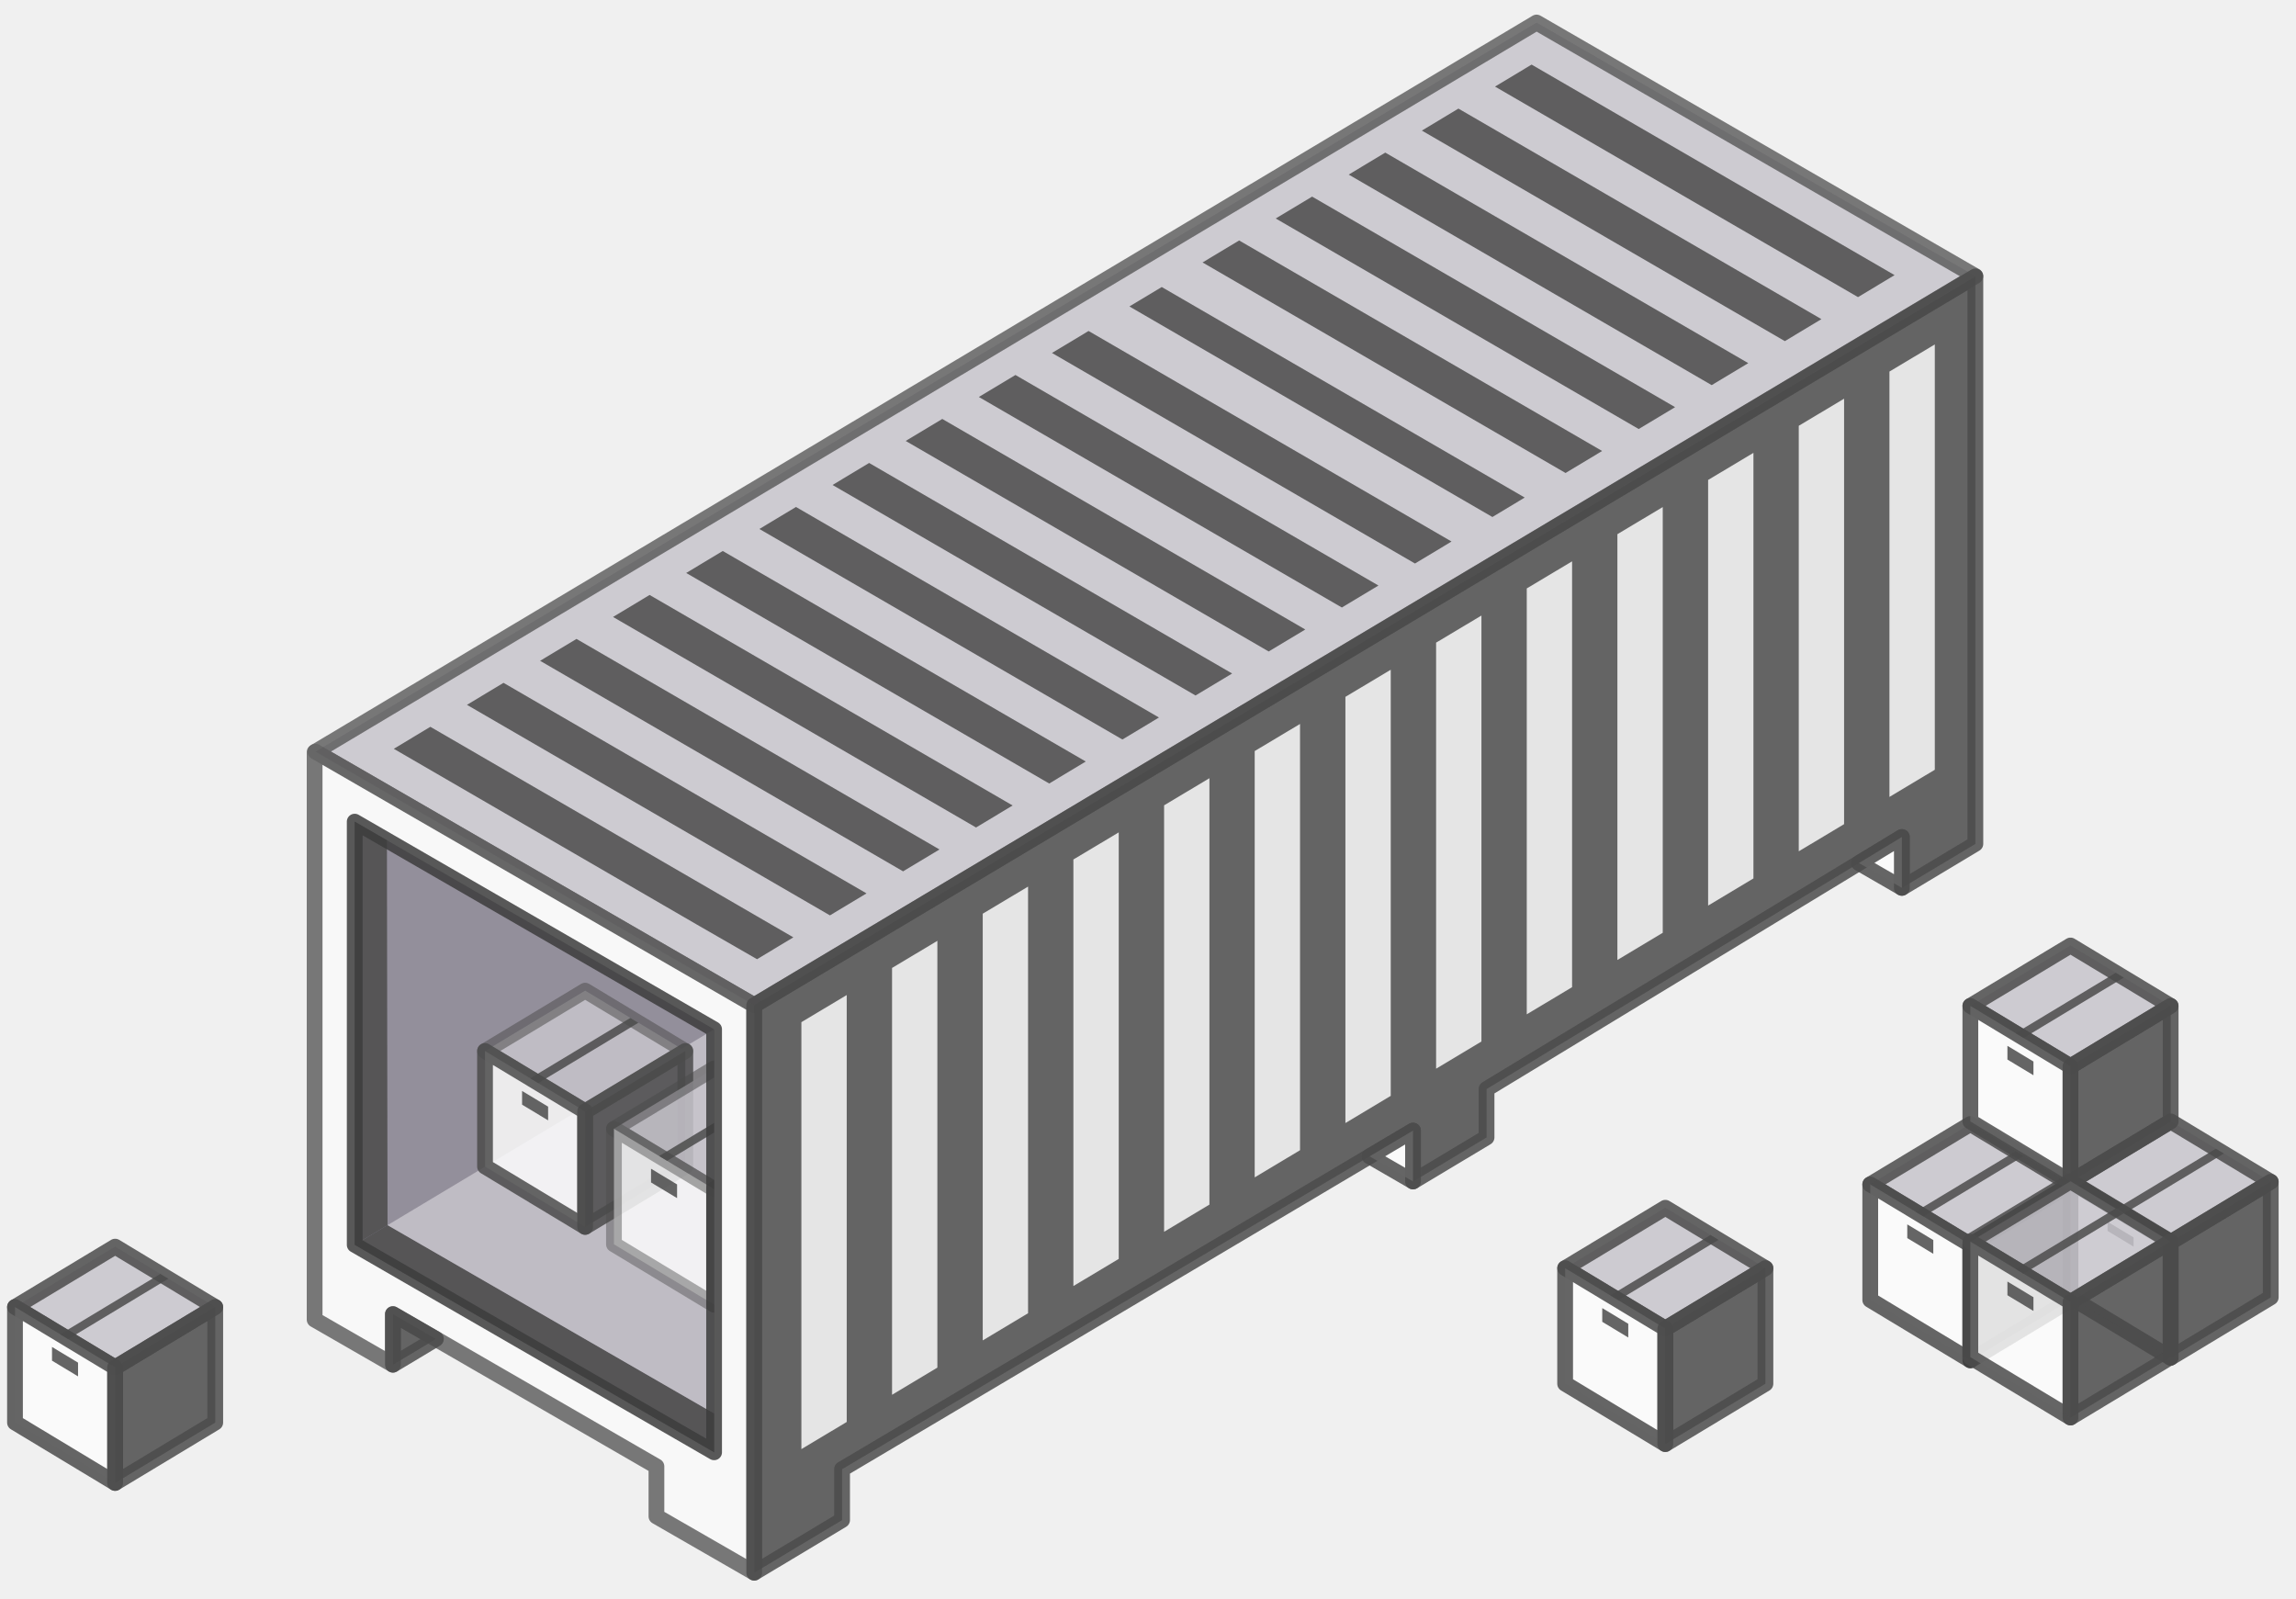
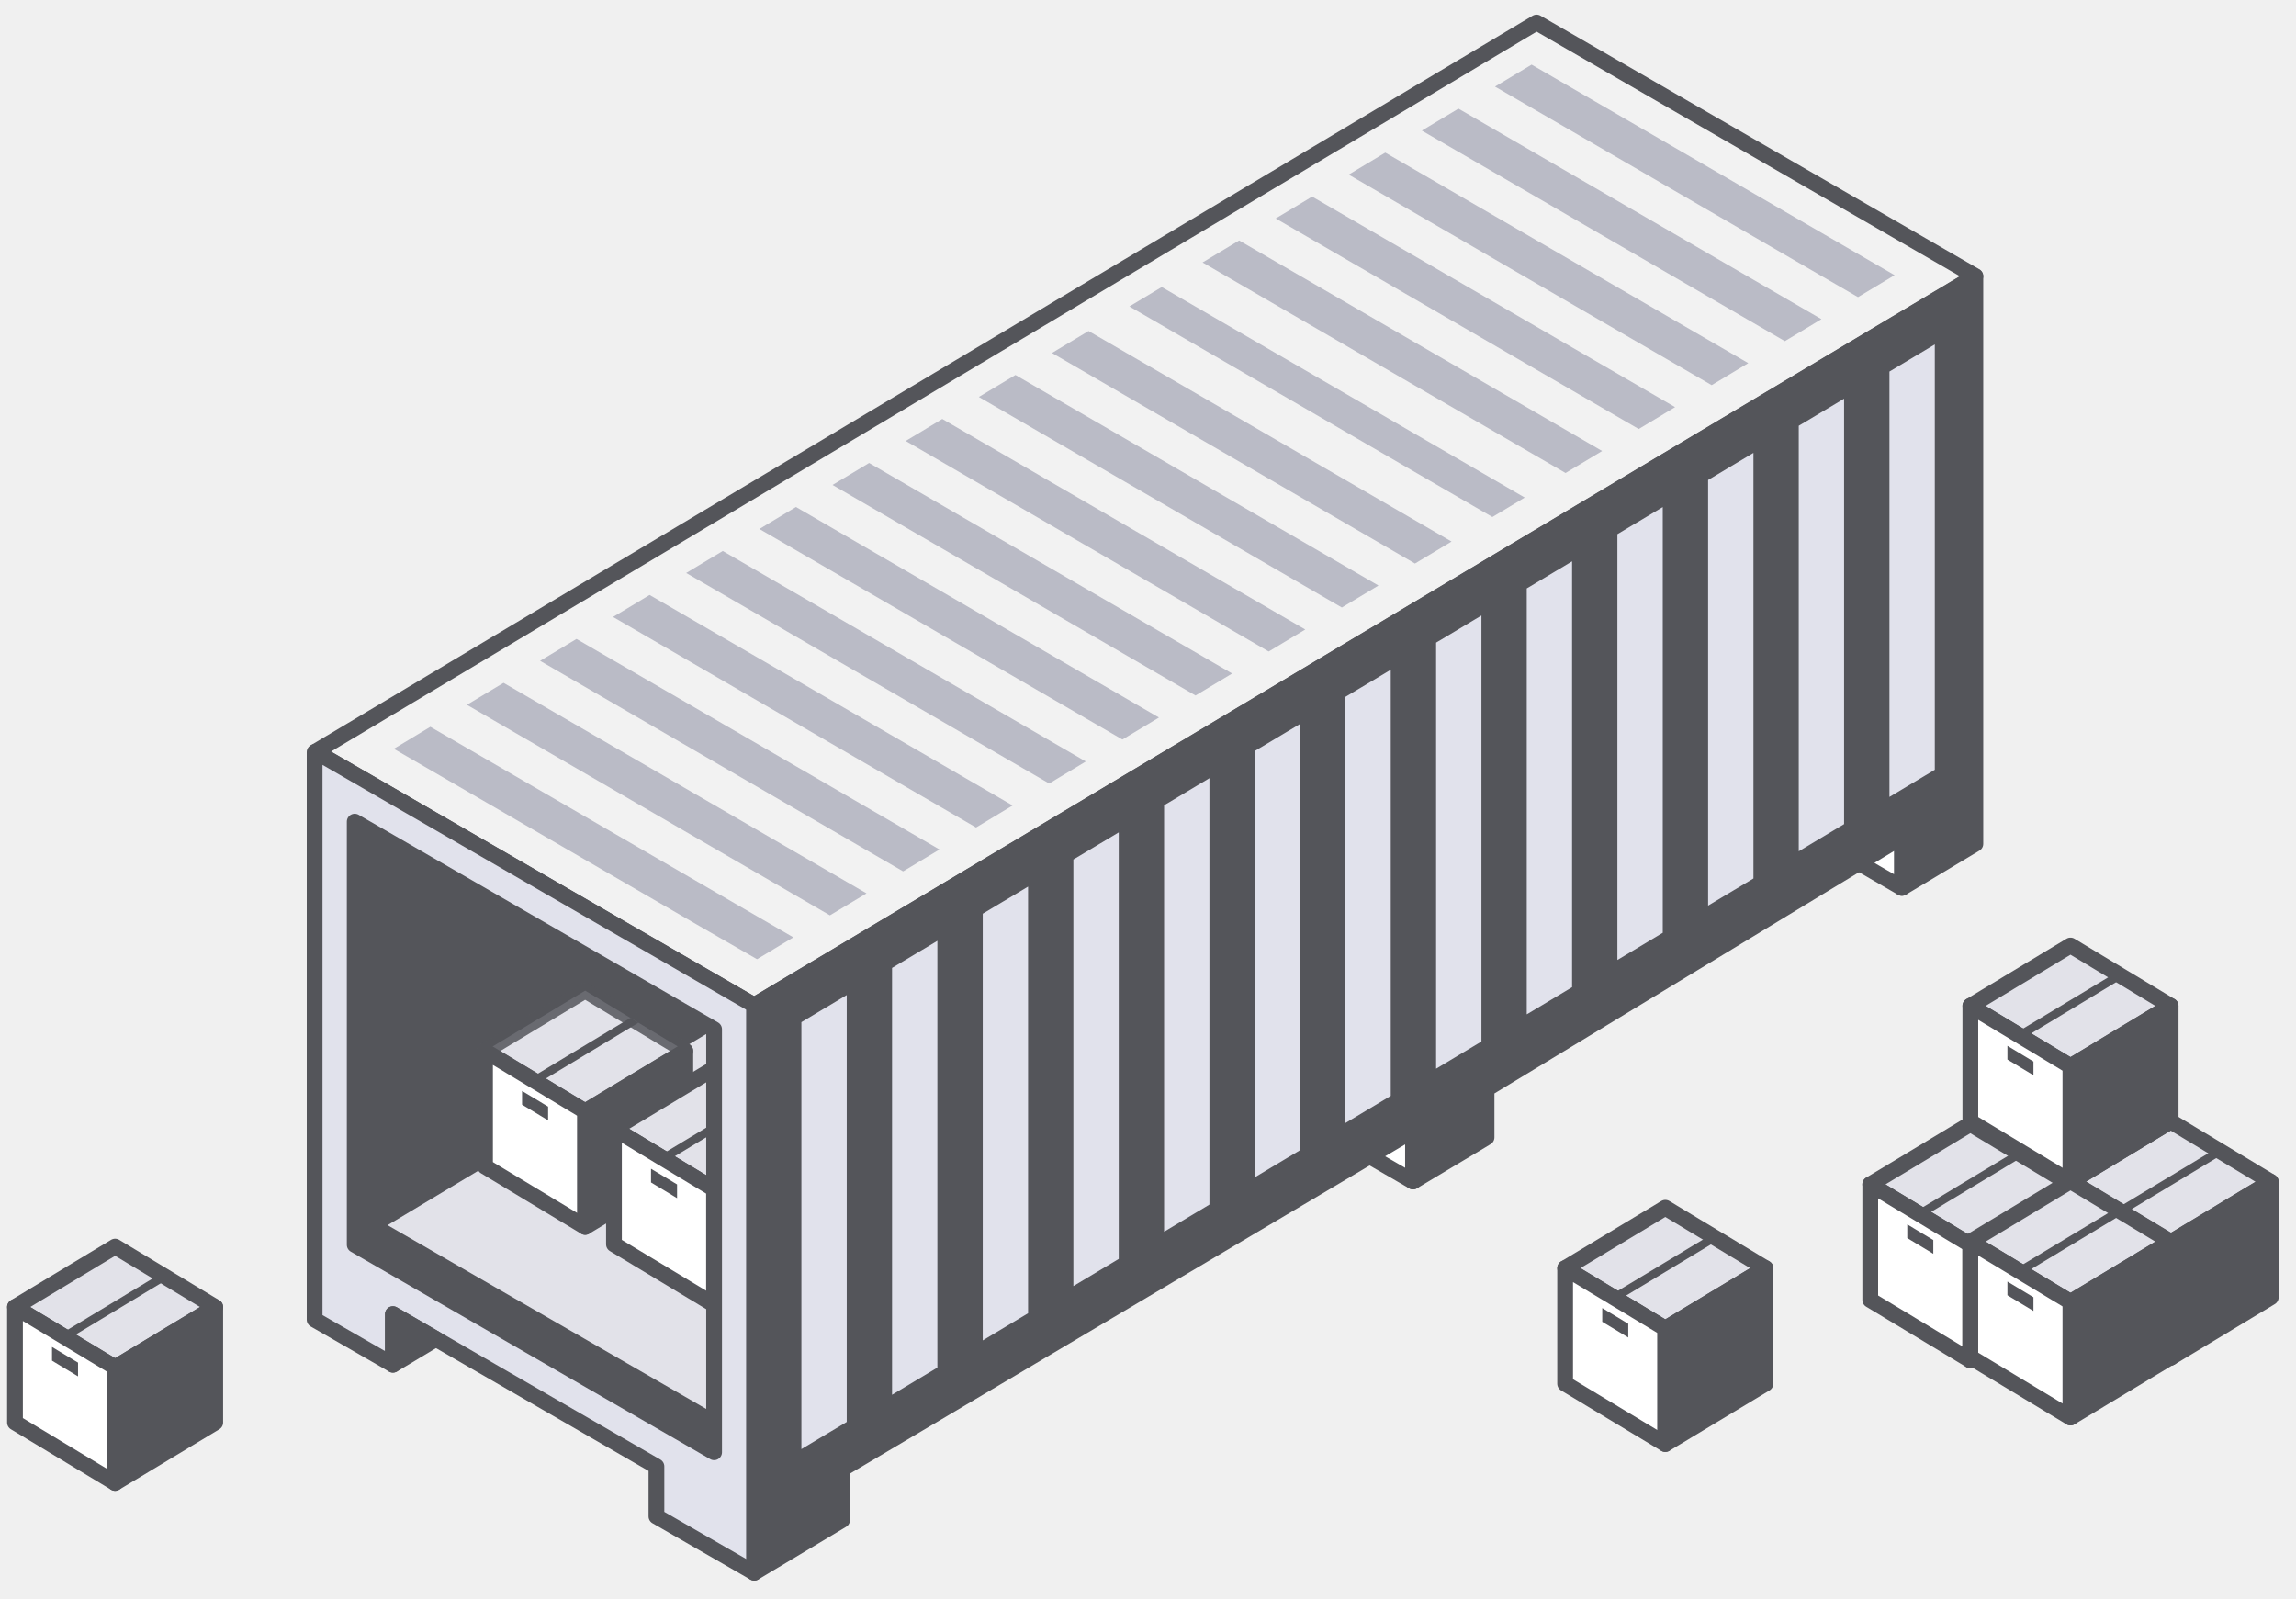
<svg xmlns="http://www.w3.org/2000/svg" width="102" height="71" viewBox="0 0 102 71" fill="none">
-   <g id="img/container/40" opacity="0.75">
-     <path id="Fill-1" opacity="0.85" fill-rule="evenodd" clip-rule="evenodd" d="M14.012 33.392L33.506 44.656L87.756 12.264L68.262 1L14.012 33.392Z" fill="#BAB6BF" />
-     <g id="Group-6" opacity="0.85">
-       <path id="Stroke-2" opacity="0.85" fill-rule="evenodd" clip-rule="evenodd" d="M68.262 1L14.012 33.392L33.506 44.656L87.756 12.264L68.262 1Z" stroke="#141414" stroke-width="0.7" stroke-linecap="round" stroke-linejoin="round" />
-       <path id="Stroke-4" opacity="0.85" fill-rule="evenodd" clip-rule="evenodd" d="M14.012 33.391L13.977 33.412V56.36V56.367V58.622L17.455 60.624V58.377L29.162 65.141V67.363L33.506 69.864V67.602V44.655L14.012 33.391Z" fill="white" stroke="#141414" stroke-width="0.7" stroke-linecap="round" stroke-linejoin="round" />
+   <g id="img/container/40">
+     <path id="Fill-1" fill-rule="evenodd" clip-rule="evenodd" d="M14.012 33.392L33.506 44.656L87.756 12.264L68.262 1L14.012 33.392Z" fill="#E2E2E9" />
+     <g id="Group-6">
+       <path id="Stroke-2" fill-rule="evenodd" clip-rule="evenodd" d="M68.262 1L14.012 33.392L33.506 44.656L87.756 12.264L68.262 1Z" fill="#F2F2F2" stroke="#54555A" stroke-width="0.7" stroke-linecap="round" stroke-linejoin="round" />
+       <path id="Stroke-4" fill-rule="evenodd" clip-rule="evenodd" d="M14.012 33.392L13.977 33.413V56.361V56.368V58.623L17.455 60.625V58.377L29.162 65.142V67.364L33.506 69.865V67.603V44.656L14.012 33.392Z" fill="#E1E2EC" stroke="#54555A" stroke-width="0.7" stroke-linecap="round" stroke-linejoin="round" />
    </g>
-     <path id="Fill-7" opacity="0.85" fill-rule="evenodd" clip-rule="evenodd" d="M33.506 44.657V69.867L37.41 67.527V65.265L62.774 50.225V52.487L66.04 50.53V48.379L84.49 37.184V39.446L87.756 37.488V12.279L33.506 44.657Z" fill="#141414" />
-     <path id="Stroke-8" opacity="0.85" fill-rule="evenodd" clip-rule="evenodd" d="M33.506 44.656V69.865L37.41 67.525V65.263L62.774 50.223V52.486L66.04 50.528V48.377L84.49 37.182V39.444L87.756 37.486V12.277L33.506 44.656Z" stroke="#141414" stroke-width="0.7" stroke-linecap="round" stroke-linejoin="round" />
-     <path id="Fill-10" opacity="0.85" fill-rule="evenodd" clip-rule="evenodd" d="M17.456 60.627L19.367 59.481L17.455 58.377L17.456 60.627Z" fill="#141414" />
-     <path id="Stroke-11" opacity="0.85" fill-rule="evenodd" clip-rule="evenodd" d="M17.456 60.627L19.367 59.481L17.455 58.377L17.456 60.627Z" stroke="#141414" stroke-width="0.7" stroke-linecap="round" stroke-linejoin="round" />
-     <path id="Fill-12" opacity="0.85" fill-rule="evenodd" clip-rule="evenodd" d="M84.491 39.441L82.584 38.34L84.491 37.182V39.441Z" fill="white" />
-     <path id="Stroke-13" opacity="0.85" fill-rule="evenodd" clip-rule="evenodd" d="M84.491 39.441L82.584 38.34L84.491 37.182V39.441Z" stroke="#141414" stroke-width="0.7" stroke-linecap="round" stroke-linejoin="round" />
-     <path id="Fill-14" opacity="0.85" fill-rule="evenodd" clip-rule="evenodd" d="M62.773 52.484L60.844 51.369L62.773 50.225V52.484Z" fill="white" />
-     <path id="Stroke-15" opacity="0.85" fill-rule="evenodd" clip-rule="evenodd" d="M62.773 52.484L60.844 51.369L62.773 50.225V52.484Z" stroke="#141414" stroke-width="0.7" stroke-linecap="round" stroke-linejoin="round" />
-     <path id="Fill-16" opacity="0.85" fill-rule="evenodd" clip-rule="evenodd" d="M15.758 55.294V55.3L31.724 64.516V45.725L15.758 36.5V55.294Z" fill="#5D5668" />
-     <path id="Fill-17" opacity="0.85" fill-rule="evenodd" clip-rule="evenodd" d="M15.76 55.298L17.218 54.424L31.725 62.789V64.514L15.76 55.298Z" fill="#141414" />
-     <path id="Fill-18" opacity="0.85" fill-rule="evenodd" clip-rule="evenodd" d="M17.216 54.426L17.189 37.327L15.758 36.5V55.3L17.216 54.426Z" fill="#141414" />
-     <path id="Fill-19" opacity="0.85" fill-rule="evenodd" clip-rule="evenodd" d="M17.217 54.425L31.724 45.725V62.791L17.217 54.425Z" fill="#BAB6BF" />
-     <path id="Fill-20" opacity="0.85" fill-rule="evenodd" clip-rule="evenodd" d="M78.43 56.335L73.982 53.652L69.533 56.335L73.982 59.017L78.43 56.335Z" fill="#BAB6BF" />
-     <path id="Stroke-21" opacity="0.85" fill-rule="evenodd" clip-rule="evenodd" d="M78.43 56.335L73.982 53.652L69.533 56.335L73.982 59.017L78.43 56.335Z" stroke="#141414" stroke-width="0.7" stroke-linecap="round" stroke-linejoin="round" />
-     <path id="Fill-22" opacity="0.85" fill-rule="evenodd" clip-rule="evenodd" d="M69.531 56.336V61.469L73.98 64.151V59.019L69.531 56.336Z" fill="white" />
-     <path id="Stroke-23" opacity="0.85" fill-rule="evenodd" clip-rule="evenodd" d="M69.531 56.336V61.469L73.98 64.151V59.019L69.531 56.336Z" stroke="#141414" stroke-width="0.7" stroke-linecap="round" stroke-linejoin="round" />
-     <path id="Fill-24" opacity="0.85" fill-rule="evenodd" clip-rule="evenodd" d="M73.981 59.019V64.151L78.429 61.469V56.336L73.981 59.019Z" fill="#141414" />
-     <path id="Stroke-25" opacity="0.85" fill-rule="evenodd" clip-rule="evenodd" d="M73.981 59.019V64.151L78.429 61.469V56.336L73.981 59.019Z" stroke="#141414" stroke-width="0.7" stroke-linecap="round" stroke-linejoin="round" />
-     <path id="Fill-26" opacity="0.85" fill-rule="evenodd" clip-rule="evenodd" d="M72.336 58.807L71.18 58.109V58.719L72.336 59.417V58.807Z" fill="#141414" />
-     <path id="Fill-27" opacity="0.85" fill-rule="evenodd" clip-rule="evenodd" d="M71.541 57.546L75.99 54.863L76.345 55.078L71.897 57.76L71.541 57.546Z" fill="#141414" />
-     <path id="Fill-28" opacity="0.85" fill-rule="evenodd" clip-rule="evenodd" d="M91.981 52.614L87.533 49.932L83.084 52.614L87.533 55.297L91.981 52.614Z" fill="#BAB6BF" />
-     <path id="Stroke-29" opacity="0.85" fill-rule="evenodd" clip-rule="evenodd" d="M91.981 52.614L87.533 49.932L83.084 52.614L87.533 55.297L91.981 52.614Z" stroke="#141414" stroke-width="0.7" stroke-linecap="round" stroke-linejoin="round" />
-     <path id="Fill-30" opacity="0.85" fill-rule="evenodd" clip-rule="evenodd" d="M83.086 52.615V57.748L87.535 60.431V55.298L83.086 52.615Z" fill="white" />
-     <path id="Stroke-31" opacity="0.85" fill-rule="evenodd" clip-rule="evenodd" d="M83.086 52.615V57.748L87.535 60.431V55.298L83.086 52.615Z" stroke="#141414" stroke-width="0.7" stroke-linecap="round" stroke-linejoin="round" />
-     <path id="Fill-32" opacity="0.85" fill-rule="evenodd" clip-rule="evenodd" d="M87.533 55.298V60.431L91.982 57.748V52.615L87.533 55.298Z" fill="black" />
-     <path id="Stroke-33" opacity="0.85" fill-rule="evenodd" clip-rule="evenodd" d="M87.533 55.298V60.431L91.982 57.748V52.615L87.533 55.298Z" stroke="black" stroke-width="0.7" stroke-linecap="round" stroke-linejoin="round" />
-     <path id="Fill-34" opacity="0.85" fill-rule="evenodd" clip-rule="evenodd" d="M85.887 55.088L84.731 54.391V55L85.887 55.698V55.088Z" fill="#141414" />
-     <path id="Fill-35" opacity="0.85" fill-rule="evenodd" clip-rule="evenodd" d="M85.094 53.827L89.542 51.145L89.898 51.359L85.449 54.041L85.094 53.827Z" fill="#141414" />
-     <path id="Fill-36" opacity="0.85" fill-rule="evenodd" clip-rule="evenodd" d="M0.666 58.063L5.115 60.746L9.563 58.063L5.115 55.381L0.666 58.063Z" fill="#BAB6BF" />
-     <path id="Stroke-37" opacity="0.85" fill-rule="evenodd" clip-rule="evenodd" d="M9.563 58.062L5.115 55.379L0.666 58.062L5.115 60.744L9.563 58.062Z" stroke="#141414" stroke-width="0.7" stroke-linecap="round" stroke-linejoin="round" />
-     <path id="Fill-39" opacity="0.85" fill-rule="evenodd" clip-rule="evenodd" d="M0.666 63.195L5.115 65.878V60.745L0.666 58.062V63.195Z" fill="white" />
-     <path id="Stroke-40" opacity="0.85" fill-rule="evenodd" clip-rule="evenodd" d="M0.666 58.062V63.195L5.115 65.878V60.745L0.666 58.062Z" stroke="#141414" stroke-width="0.7" stroke-linecap="round" stroke-linejoin="round" />
-     <path id="Fill-42" opacity="0.85" fill-rule="evenodd" clip-rule="evenodd" d="M5.113 60.745V65.878L9.562 63.195V58.062L5.113 60.745Z" fill="#141414" />
-     <path id="Stroke-43" opacity="0.85" fill-rule="evenodd" clip-rule="evenodd" d="M5.113 60.745V65.878L9.562 63.195V58.062L5.113 60.745Z" stroke="#141414" stroke-width="0.7" stroke-linecap="round" stroke-linejoin="round" />
-     <path id="Fill-44" opacity="0.85" fill-rule="evenodd" clip-rule="evenodd" d="M3.467 60.533L2.311 59.836V60.445L3.467 61.143V60.533Z" fill="#141414" />
-     <path id="Fill-45" opacity="0.85" fill-rule="evenodd" clip-rule="evenodd" d="M2.674 59.272L7.122 56.59L7.478 56.804L3.029 59.487L2.674 59.272Z" fill="#141414" />
-     <path id="Fill-46" opacity="0.85" fill-rule="evenodd" clip-rule="evenodd" d="M100.879 52.499L96.431 49.816L91.982 52.499L96.431 55.181L100.879 52.499Z" fill="#BAB6BF" />
-     <path id="Stroke-47" opacity="0.85" fill-rule="evenodd" clip-rule="evenodd" d="M100.879 52.499L96.431 49.816L91.982 52.499L96.431 55.181L100.879 52.499Z" stroke="#141414" stroke-width="0.7" stroke-linecap="round" stroke-linejoin="round" />
-     <path id="Fill-49" opacity="0.85" fill-rule="evenodd" clip-rule="evenodd" d="M91.982 52.5V57.633L96.431 60.315V55.183L91.982 52.5Z" fill="white" />
-     <path id="Stroke-50" opacity="0.85" fill-rule="evenodd" clip-rule="evenodd" d="M91.982 52.5V57.633L96.431 60.315V55.183L91.982 52.5Z" stroke="black" stroke-width="0.7" stroke-linecap="round" stroke-linejoin="round" />
-     <path id="Fill-51" opacity="0.85" fill-rule="evenodd" clip-rule="evenodd" d="M96.43 55.183V60.315L100.878 57.633V52.5L96.43 55.183Z" fill="#141414" />
-     <path id="Stroke-52" opacity="0.85" fill-rule="evenodd" clip-rule="evenodd" d="M96.43 55.183V60.315L100.878 57.633V52.5L96.43 55.183Z" stroke="#141414" stroke-width="0.7" stroke-linecap="round" stroke-linejoin="round" />
-     <path id="Fill-54" opacity="0.85" fill-rule="evenodd" clip-rule="evenodd" d="M94.784 54.971L93.627 54.273V54.681L94.784 55.378V54.971Z" fill="black" />
-     <path id="Fill-55" opacity="0.85" fill-rule="evenodd" clip-rule="evenodd" d="M93.99 53.712L98.439 51.029L98.794 51.244L94.346 53.926L93.99 53.712Z" fill="#141414" />
-     <path id="Fill-56" opacity="0.85" fill-rule="evenodd" clip-rule="evenodd" d="M96.43 44.684L91.982 42.002L87.533 44.684L91.982 47.367L96.43 44.684Z" fill="#BAB6BF" />
-     <path id="Stroke-57" opacity="0.85" fill-rule="evenodd" clip-rule="evenodd" d="M96.43 44.684L91.982 42.002L87.533 44.684L91.982 47.367L96.43 44.684Z" stroke="#141414" stroke-width="0.7" stroke-linecap="round" stroke-linejoin="round" />
-     <path id="Fill-58" opacity="0.85" fill-rule="evenodd" clip-rule="evenodd" d="M87.533 44.685V49.818L91.982 52.501V47.368L87.533 44.685Z" fill="white" />
-     <path id="Stroke-59" opacity="0.85" fill-rule="evenodd" clip-rule="evenodd" d="M87.533 44.685V49.818L91.982 52.501V47.368L87.533 44.685Z" stroke="#141414" stroke-width="0.7" stroke-linecap="round" stroke-linejoin="round" />
-     <path id="Fill-60" opacity="0.85" fill-rule="evenodd" clip-rule="evenodd" d="M91.982 47.368V52.501L96.431 49.819V44.685L91.982 47.368Z" fill="#141414" />
-     <path id="Stroke-61" opacity="0.85" fill-rule="evenodd" clip-rule="evenodd" d="M91.982 47.368V52.501L96.431 49.819V44.685L91.982 47.368Z" stroke="#141414" stroke-width="0.7" stroke-linecap="round" stroke-linejoin="round" />
-     <path id="Fill-62" opacity="0.85" fill-rule="evenodd" clip-rule="evenodd" d="M90.336 47.156L89.18 46.459V47.069L90.336 47.766V47.156Z" fill="#141414" />
-     <path id="Fill-63" opacity="0.85" fill-rule="evenodd" clip-rule="evenodd" d="M89.543 45.895L93.992 43.213L94.347 43.427L89.899 46.11L89.543 45.895Z" fill="#141414" />
-     <path id="Fill-64" opacity="0.85" fill-rule="evenodd" clip-rule="evenodd" d="M96.43 55.157L91.982 52.475L87.533 55.157L91.982 57.84L96.43 55.157Z" fill="#BAB6BF" />
-     <path id="Stroke-65" opacity="0.85" fill-rule="evenodd" clip-rule="evenodd" d="M96.43 55.157L91.982 52.475L87.533 55.157L91.982 57.84L96.43 55.157Z" stroke="#141414" stroke-width="0.7" stroke-linecap="round" stroke-linejoin="round" />
-     <path id="Fill-66" opacity="0.85" fill-rule="evenodd" clip-rule="evenodd" d="M87.533 55.156V60.289L91.982 62.971V57.839L87.533 55.156Z" fill="white" />
-     <path id="Stroke-67" opacity="0.85" fill-rule="evenodd" clip-rule="evenodd" d="M87.533 55.156V60.289L91.982 62.971V57.839L87.533 55.156Z" stroke="#141414" stroke-width="0.7" stroke-linecap="round" stroke-linejoin="round" />
-     <path id="Fill-68" opacity="0.85" fill-rule="evenodd" clip-rule="evenodd" d="M91.982 57.839V62.971L96.431 60.289V55.156L91.982 57.839Z" fill="#141414" />
-     <path id="Stroke-69" opacity="0.85" fill-rule="evenodd" clip-rule="evenodd" d="M91.982 57.839V62.971L96.431 60.289V55.156L91.982 57.839Z" stroke="#141414" stroke-width="0.7" stroke-linecap="round" stroke-linejoin="round" />
-     <path id="Fill-70" opacity="0.85" fill-rule="evenodd" clip-rule="evenodd" d="M90.336 57.627L89.18 56.93V57.539L90.336 58.237V57.627Z" fill="#141414" />
-     <path id="Fill-71" opacity="0.85" fill-rule="evenodd" clip-rule="evenodd" d="M89.541 56.368L93.99 53.685L94.345 53.9L89.897 56.583L89.541 56.368Z" fill="#141414" />
-     <path id="Fill-72" opacity="0.85" fill-rule="evenodd" clip-rule="evenodd" d="M21.549 46.688L25.997 49.371L30.446 46.688L25.997 44.006L21.549 46.688Z" fill="#BAB6BF" />
-     <g id="Group-75" opacity="0.85">
-       <mask id="mask0_2167_355326" style="mask-type:alpha" maskUnits="userSpaceOnUse" x="15" y="36" width="17" height="29">
-         <g id="mask-2" opacity="0.85">
-           <path id="Vector" opacity="0.85" d="M15.758 55.294V55.3L31.724 64.516V45.725L15.758 36.5V55.294Z" fill="white" />
+     <path id="Fill-7" fill-rule="evenodd" clip-rule="evenodd" d="M33.506 44.657V69.866L37.41 67.526V65.264L62.774 50.224V52.486L66.04 50.529V48.378L84.49 37.183V39.445L87.756 37.487V12.279L33.506 44.657Z" fill="#54555A" />
+     <path id="Stroke-8" fill-rule="evenodd" clip-rule="evenodd" d="M33.506 44.656V69.865L37.41 67.525V65.263L62.774 50.224V52.486L66.04 50.528V48.378L84.49 37.183V39.445L87.756 37.487V12.278L33.506 44.656Z" stroke="#54555A" stroke-width="0.7" stroke-linecap="round" stroke-linejoin="round" />
+     <path id="Fill-10" fill-rule="evenodd" clip-rule="evenodd" d="M17.456 60.628L19.367 59.482L17.455 58.378L17.456 60.628Z" fill="#54555A" />
+     <path id="Stroke-11" fill-rule="evenodd" clip-rule="evenodd" d="M17.456 60.628L19.367 59.482L17.455 58.378L17.456 60.628Z" stroke="#54555A" stroke-width="0.7" stroke-linecap="round" stroke-linejoin="round" />
+     <path id="Fill-12" fill-rule="evenodd" clip-rule="evenodd" d="M84.491 39.442L82.584 38.34L84.491 37.182V39.442Z" fill="white" />
+     <path id="Stroke-13" fill-rule="evenodd" clip-rule="evenodd" d="M84.491 39.442L82.584 38.34L84.491 37.182V39.442Z" stroke="#54555A" stroke-width="0.7" stroke-linecap="round" stroke-linejoin="round" />
+     <path id="Fill-14" fill-rule="evenodd" clip-rule="evenodd" d="M62.773 52.484L60.844 51.369L62.773 50.224V52.484Z" fill="white" />
+     <path id="Stroke-15" fill-rule="evenodd" clip-rule="evenodd" d="M62.773 52.484L60.844 51.369L62.773 50.224V52.484Z" stroke="#54555A" stroke-width="0.7" stroke-linecap="round" stroke-linejoin="round" />
+     <path id="Fill-16" fill-rule="evenodd" clip-rule="evenodd" d="M15.758 55.293V55.299L31.724 64.515V45.724L15.758 36.499V55.293Z" fill="#54555A" />
+     <path id="Fill-17" fill-rule="evenodd" clip-rule="evenodd" d="M15.76 55.298L17.218 54.425L31.725 62.79V64.515L15.76 55.298Z" fill="#54555A" />
+     <path id="Fill-18" fill-rule="evenodd" clip-rule="evenodd" d="M17.216 54.425L17.189 37.326L15.758 36.499V55.299L17.216 54.425Z" fill="#54555A" />
+     <path id="Fill-19" fill-rule="evenodd" clip-rule="evenodd" d="M17.217 54.425L31.724 45.725V62.791L17.217 54.425Z" fill="#E2E2E9" />
+     <path id="Fill-20" fill-rule="evenodd" clip-rule="evenodd" d="M78.43 56.335L73.982 53.653L69.533 56.335L73.982 59.018L78.43 56.335Z" fill="#E2E2E9" />
+     <path id="Stroke-21" fill-rule="evenodd" clip-rule="evenodd" d="M78.43 56.335L73.982 53.653L69.533 56.335L73.982 59.018L78.43 56.335Z" stroke="#54555A" stroke-width="0.7" stroke-linecap="round" stroke-linejoin="round" />
+     <path id="Fill-22" fill-rule="evenodd" clip-rule="evenodd" d="M69.531 56.335V61.468L73.98 64.15V59.017L69.531 56.335Z" fill="white" />
+     <path id="Stroke-23" fill-rule="evenodd" clip-rule="evenodd" d="M69.531 56.335V61.468L73.98 64.15V59.017L69.531 56.335Z" stroke="#54555A" stroke-width="0.7" stroke-linecap="round" stroke-linejoin="round" />
+     <path id="Fill-24" fill-rule="evenodd" clip-rule="evenodd" d="M73.981 59.017V64.15L78.429 61.468V56.335L73.981 59.017Z" fill="#54555A" />
+     <path id="Stroke-25" fill-rule="evenodd" clip-rule="evenodd" d="M73.981 59.017V64.15L78.429 61.468V56.335L73.981 59.017Z" stroke="#54555A" stroke-width="0.7" stroke-linecap="round" stroke-linejoin="round" />
+     <path id="Fill-26" fill-rule="evenodd" clip-rule="evenodd" d="M72.336 58.806L71.18 58.108V58.718L72.336 59.416V58.806Z" fill="#54555A" />
+     <path id="Fill-27" fill-rule="evenodd" clip-rule="evenodd" d="M71.541 57.545L75.99 54.863L76.345 55.077L71.897 57.76L71.541 57.545Z" fill="#54555A" />
+     <path id="Fill-28" fill-rule="evenodd" clip-rule="evenodd" d="M91.981 52.615L87.533 49.932L83.084 52.615L87.533 55.297L91.981 52.615Z" fill="#E2E2E9" />
+     <path id="Stroke-29" fill-rule="evenodd" clip-rule="evenodd" d="M91.981 52.615L87.533 49.932L83.084 52.615L87.533 55.297L91.981 52.615Z" stroke="#54555A" stroke-width="0.7" stroke-linecap="round" stroke-linejoin="round" />
+     <path id="Fill-30" fill-rule="evenodd" clip-rule="evenodd" d="M83.086 52.615V57.748L87.535 60.431V55.298L83.086 52.615Z" fill="white" />
+     <path id="Stroke-31" fill-rule="evenodd" clip-rule="evenodd" d="M83.086 52.615V57.748L87.535 60.431V55.298L83.086 52.615Z" stroke="#54555A" stroke-width="0.7" stroke-linecap="round" stroke-linejoin="round" />
+     <path id="Fill-32" fill-rule="evenodd" clip-rule="evenodd" d="M87.533 55.298V60.431L91.982 57.748V52.615L87.533 55.298Z" fill="#54555A" />
+     <path id="Stroke-33" fill-rule="evenodd" clip-rule="evenodd" d="M87.533 55.298V60.431L91.982 57.748V52.615L87.533 55.298Z" stroke="#54555A" stroke-width="0.7" stroke-linecap="round" stroke-linejoin="round" />
+     <path id="Fill-34" fill-rule="evenodd" clip-rule="evenodd" d="M85.887 55.087L84.731 54.39V54.999L85.887 55.697V55.087Z" fill="#54555A" />
+     <path id="Fill-35" fill-rule="evenodd" clip-rule="evenodd" d="M85.094 53.827L89.542 51.144L89.898 51.358L85.449 54.041L85.094 53.827Z" fill="#54555A" />
+     <path id="Fill-36" fill-rule="evenodd" clip-rule="evenodd" d="M0.666 58.062L5.115 60.745L9.563 58.062L5.115 55.38L0.666 58.062Z" fill="#E2E2E9" />
+     <path id="Stroke-37" fill-rule="evenodd" clip-rule="evenodd" d="M9.563 58.061L5.115 55.378L0.666 58.061L5.115 60.744L9.563 58.061Z" stroke="#54555A" stroke-width="0.7" stroke-linecap="round" stroke-linejoin="round" />
+     <path id="Fill-39" fill-rule="evenodd" clip-rule="evenodd" d="M0.666 63.194L5.115 65.877V60.744L0.666 58.062V63.194Z" fill="white" />
+     <path id="Stroke-40" fill-rule="evenodd" clip-rule="evenodd" d="M0.666 58.062V63.194L5.115 65.877V60.744L0.666 58.062Z" stroke="#54555A" stroke-width="0.7" stroke-linecap="round" stroke-linejoin="round" />
+     <path id="Fill-42" fill-rule="evenodd" clip-rule="evenodd" d="M5.113 60.744V65.877L9.562 63.194V58.062L5.113 60.744Z" fill="#54555A" />
+     <path id="Stroke-43" fill-rule="evenodd" clip-rule="evenodd" d="M5.113 60.744V65.877L9.562 63.194V58.062L5.113 60.744Z" stroke="#54555A" stroke-width="0.7" stroke-linecap="round" stroke-linejoin="round" />
+     <path id="Fill-44" fill-rule="evenodd" clip-rule="evenodd" d="M3.467 60.533L2.311 59.836V60.445L3.467 61.143V60.533Z" fill="#54555A" />
+     <path id="Fill-45" fill-rule="evenodd" clip-rule="evenodd" d="M2.674 59.273L7.122 56.59L7.478 56.805L3.029 59.487L2.674 59.273Z" fill="#54555A" />
+     <path id="Fill-46" fill-rule="evenodd" clip-rule="evenodd" d="M100.879 52.498L96.431 49.816L91.982 52.498L96.431 55.181L100.879 52.498Z" fill="#E2E2E9" />
+     <path id="Stroke-47" fill-rule="evenodd" clip-rule="evenodd" d="M100.879 52.498L96.431 49.816L91.982 52.498L96.431 55.181L100.879 52.498Z" stroke="#54555A" stroke-width="0.7" stroke-linecap="round" stroke-linejoin="round" />
+     <path id="Fill-49" fill-rule="evenodd" clip-rule="evenodd" d="M91.982 52.499V57.632L96.431 60.314V55.182L91.982 52.499Z" fill="white" />
+     <path id="Stroke-50" fill-rule="evenodd" clip-rule="evenodd" d="M91.982 52.499V57.632L96.431 60.314V55.182L91.982 52.499Z" stroke="#54555A" stroke-width="0.7" stroke-linecap="round" stroke-linejoin="round" />
+     <path id="Fill-51" fill-rule="evenodd" clip-rule="evenodd" d="M96.43 55.182V60.314L100.878 57.632V52.499L96.43 55.182Z" fill="#54555A" />
+     <path id="Stroke-52" fill-rule="evenodd" clip-rule="evenodd" d="M96.43 55.182V60.314L100.878 57.632V52.499L96.43 55.182Z" stroke="#54555A" stroke-width="0.7" stroke-linecap="round" stroke-linejoin="round" />
+     <path id="Fill-54" fill-rule="evenodd" clip-rule="evenodd" d="M94.784 54.971L93.627 54.273V54.681L94.784 55.378V54.971Z" fill="#54555A" />
+     <path id="Fill-55" fill-rule="evenodd" clip-rule="evenodd" d="M93.99 53.711L98.439 51.029L98.794 51.243L94.346 53.925L93.99 53.711Z" fill="#54555A" />
+     <path id="Fill-56" fill-rule="evenodd" clip-rule="evenodd" d="M96.43 44.684L91.982 42.002L87.533 44.684L91.982 47.367L96.43 44.684Z" fill="#E2E2E9" />
+     <path id="Stroke-57" fill-rule="evenodd" clip-rule="evenodd" d="M96.43 44.684L91.982 42.002L87.533 44.684L91.982 47.367L96.43 44.684Z" stroke="#54555A" stroke-width="0.7" stroke-linecap="round" stroke-linejoin="round" />
+     <path id="Fill-58" fill-rule="evenodd" clip-rule="evenodd" d="M87.533 44.685V49.818L91.982 52.5V47.367L87.533 44.685Z" fill="white" />
+     <path id="Stroke-59" fill-rule="evenodd" clip-rule="evenodd" d="M87.533 44.685V49.818L91.982 52.5V47.367L87.533 44.685Z" stroke="#54555A" stroke-width="0.7" stroke-linecap="round" stroke-linejoin="round" />
+     <path id="Fill-60" fill-rule="evenodd" clip-rule="evenodd" d="M91.982 47.367V52.5L96.431 49.818V44.685L91.982 47.367Z" fill="#54555A" />
+     <path id="Stroke-61" fill-rule="evenodd" clip-rule="evenodd" d="M91.982 47.367V52.5L96.431 49.818V44.685L91.982 47.367Z" stroke="#54555A" stroke-width="0.7" stroke-linecap="round" stroke-linejoin="round" />
+     <path id="Fill-62" fill-rule="evenodd" clip-rule="evenodd" d="M90.336 47.156L89.18 46.458V47.068L90.336 47.766V47.156Z" fill="#54555A" />
+     <path id="Fill-63" fill-rule="evenodd" clip-rule="evenodd" d="M89.543 45.895L93.992 43.213L94.347 43.427L89.899 46.11L89.543 45.895Z" fill="#54555A" />
+     <path id="Fill-64" fill-rule="evenodd" clip-rule="evenodd" d="M96.43 55.157L91.982 52.474L87.533 55.157L91.982 57.839L96.43 55.157Z" fill="#E2E2E9" />
+     <path id="Stroke-65" fill-rule="evenodd" clip-rule="evenodd" d="M96.43 55.157L91.982 52.474L87.533 55.157L91.982 57.839L96.43 55.157Z" stroke="#54555A" stroke-width="0.7" stroke-linecap="round" stroke-linejoin="round" />
+     <path id="Fill-66" fill-rule="evenodd" clip-rule="evenodd" d="M87.533 55.156V60.289L91.982 62.971V57.839L87.533 55.156Z" fill="white" />
+     <path id="Stroke-67" fill-rule="evenodd" clip-rule="evenodd" d="M87.533 55.156V60.289L91.982 62.971V57.839L87.533 55.156Z" stroke="#54555A" stroke-width="0.7" stroke-linecap="round" stroke-linejoin="round" />
+     <path id="Fill-68" fill-rule="evenodd" clip-rule="evenodd" d="M91.982 57.839V62.971L96.431 60.289V55.156L91.982 57.839Z" fill="#54555A" />
+     <path id="Stroke-69" fill-rule="evenodd" clip-rule="evenodd" d="M91.982 57.839V62.971L96.431 60.289V55.156L91.982 57.839Z" stroke="#54555A" stroke-width="0.7" stroke-linecap="round" stroke-linejoin="round" />
+     <path id="Fill-70" fill-rule="evenodd" clip-rule="evenodd" d="M90.336 57.628L89.18 56.931V57.54L90.336 58.238V57.628Z" fill="#54555A" />
+     <path id="Fill-71" fill-rule="evenodd" clip-rule="evenodd" d="M89.541 56.368L93.99 53.686L94.345 53.9L89.897 56.583L89.541 56.368Z" fill="#54555A" />
+     <path id="Fill-72" fill-rule="evenodd" clip-rule="evenodd" d="M21.549 46.689L25.997 49.371L30.446 46.689L25.997 44.006L21.549 46.689Z" fill="#E2E2E9" />
+     <g id="Group-75">
+       <mask id="mask0_5328_122601" style="mask-type:alpha" maskUnits="userSpaceOnUse" x="15" y="36" width="17" height="29">
+         <g id="mask-2">
+           <path id="Vector" opacity="0.85" d="M15.758 55.293V55.299L31.724 64.515V45.724L15.758 36.499V55.293Z" fill="white" />
        </g>
      </mask>
-       <g mask="url(#mask0_2167_355326)">
-         <path id="Stroke-73" opacity="0.85" fill-rule="evenodd" clip-rule="evenodd" d="M30.444 46.69L25.995 44.008L21.547 46.69L25.995 49.373L30.444 46.69Z" stroke="#141414" stroke-width="0.7" stroke-linecap="round" stroke-linejoin="round" />
+       <g mask="url(#mask0_5328_122601)">
+         <path id="Stroke-73" fill-rule="evenodd" clip-rule="evenodd" d="M30.444 46.689L25.995 44.006L21.547 46.689L25.995 49.371L30.444 46.689Z" stroke="#54555A" stroke-width="0.7" stroke-linecap="round" stroke-linejoin="round" />
      </g>
    </g>
-     <path id="Fill-76" opacity="0.85" fill-rule="evenodd" clip-rule="evenodd" d="M21.547 51.82L25.995 54.503V49.37L21.547 46.688V51.82Z" fill="white" />
-     <path id="Stroke-77" opacity="0.85" fill-rule="evenodd" clip-rule="evenodd" d="M21.547 46.688V51.82L25.995 54.503V49.37L21.547 46.688Z" stroke="#141414" stroke-width="0.7" stroke-linecap="round" stroke-linejoin="round" />
-     <path id="Fill-78" opacity="0.85" fill-rule="evenodd" clip-rule="evenodd" d="M25.996 49.37V54.503L30.445 51.82V46.688L25.996 49.37Z" fill="#141414" />
-     <path id="Stroke-79" opacity="0.85" fill-rule="evenodd" clip-rule="evenodd" d="M25.996 49.37V54.503L30.445 51.82V46.688L25.996 49.37Z" stroke="#141414" stroke-width="0.7" stroke-linecap="round" stroke-linejoin="round" />
-     <path id="Fill-80" opacity="0.85" fill-rule="evenodd" clip-rule="evenodd" d="M23.193 49.072L24.35 49.77V49.161L23.193 48.463V49.072Z" fill="#141414" />
-     <path id="Fill-81" opacity="0.85" fill-rule="evenodd" clip-rule="evenodd" d="M23.557 47.901L23.912 48.116L28.361 45.433L28.005 45.219L23.557 47.901Z" fill="#141414" />
-     <path id="Fill-82" opacity="0.85" fill-rule="evenodd" clip-rule="evenodd" d="M27.275 50.143L31.724 52.826V47.461L27.275 50.143Z" fill="#BAB6BF" />
-     <g id="Group-85" opacity="0.85">
-       <mask id="mask1_2167_355326" style="mask-type:alpha" maskUnits="userSpaceOnUse" x="15" y="36" width="17" height="29">
-         <g id="mask-4" opacity="0.85">
-           <path id="Vector_2" opacity="0.85" d="M15.758 55.294V55.3L31.724 64.516V45.725L15.758 36.5V55.294Z" fill="white" />
+     <path id="Fill-76" fill-rule="evenodd" clip-rule="evenodd" d="M21.547 51.821L25.995 54.504V49.371L21.547 46.688V51.821Z" fill="white" />
+     <path id="Stroke-77" fill-rule="evenodd" clip-rule="evenodd" d="M21.547 46.688V51.821L25.995 54.504V49.371L21.547 46.688Z" stroke="#54555A" stroke-width="0.7" stroke-linecap="round" stroke-linejoin="round" />
+     <path id="Fill-78" fill-rule="evenodd" clip-rule="evenodd" d="M25.996 49.371V54.504L30.445 51.821V46.688L25.996 49.371Z" fill="#54555A" />
+     <path id="Stroke-79" fill-rule="evenodd" clip-rule="evenodd" d="M25.996 49.371V54.504L30.445 51.821V46.688L25.996 49.371Z" stroke="#54555A" stroke-width="0.7" stroke-linecap="round" stroke-linejoin="round" />
+     <path id="Fill-80" fill-rule="evenodd" clip-rule="evenodd" d="M23.193 49.072L24.35 49.77V49.16L23.193 48.463V49.072Z" fill="#54555A" />
+     <path id="Fill-81" fill-rule="evenodd" clip-rule="evenodd" d="M23.557 47.9L23.912 48.115L28.361 45.432L28.005 45.218L23.557 47.9Z" fill="#54555A" />
+     <path id="Fill-82" fill-rule="evenodd" clip-rule="evenodd" d="M27.275 50.143L31.724 52.826V47.461L27.275 50.143Z" fill="#E2E2E9" />
+     <g id="Group-85">
+       <mask id="mask1_5328_122601" style="mask-type:alpha" maskUnits="userSpaceOnUse" x="15" y="36" width="17" height="29">
+         <g id="mask-4">
+           <path id="Vector_2" d="M15.758 55.293V55.299L31.724 64.515V45.724L15.758 36.499V55.293Z" fill="white" />
        </g>
      </mask>
-       <g mask="url(#mask1_2167_355326)">
-         <path id="Stroke-83" opacity="0.85" fill-rule="evenodd" clip-rule="evenodd" d="M36.172 50.144L31.724 47.461L27.275 50.144L31.724 52.826L36.172 50.144Z" stroke="#141414" stroke-width="0.7" stroke-linecap="round" stroke-linejoin="round" />
+       <g mask="url(#mask1_5328_122601)">
+         <path id="Stroke-83" fill-rule="evenodd" clip-rule="evenodd" d="M36.172 50.144L31.724 47.461L27.275 50.144L31.724 52.826L36.172 50.144Z" stroke="#54555A" stroke-width="0.7" stroke-linecap="round" stroke-linejoin="round" />
      </g>
    </g>
-     <path id="Fill-86" opacity="0.85" fill-rule="evenodd" clip-rule="evenodd" d="M27.275 55.275L31.724 57.958V52.825L27.275 50.143V55.275Z" fill="white" />
-     <g id="Group-96" opacity="0.85">
-       <g id="Group-89" opacity="0.85">
-         <mask id="mask2_2167_355326" style="mask-type:alpha" maskUnits="userSpaceOnUse" x="15" y="36" width="17" height="29">
-           <g id="mask-6" opacity="0.85">
-             <path id="Vector_3" opacity="0.85" d="M15.758 55.294V55.3L31.724 64.516V45.725L15.758 36.5V55.294Z" fill="white" />
+     <path id="Fill-86" fill-rule="evenodd" clip-rule="evenodd" d="M27.275 55.276L31.724 57.959V52.826L27.275 50.143V55.276Z" fill="white" />
+     <g id="Group-96">
+       <g id="Group-89">
+         <mask id="mask2_5328_122601" style="mask-type:alpha" maskUnits="userSpaceOnUse" x="15" y="36" width="17" height="29">
+           <g id="mask-6">
+             <path id="Vector_3" d="M15.758 55.293V55.299L31.724 64.515V45.724L15.758 36.499V55.293Z" fill="white" />
          </g>
        </mask>
-         <g mask="url(#mask2_2167_355326)">
-           <path id="Stroke-87" opacity="0.85" fill-rule="evenodd" clip-rule="evenodd" d="M27.275 50.145V55.277L31.724 57.96V52.827L27.275 50.145Z" stroke="#141414" stroke-width="0.7" stroke-linecap="round" stroke-linejoin="round" />
+         <g mask="url(#mask2_5328_122601)">
+           <path id="Stroke-87" fill-rule="evenodd" clip-rule="evenodd" d="M27.275 50.144V55.277L31.724 57.959V52.827L27.275 50.144Z" stroke="#54555A" stroke-width="0.7" stroke-linecap="round" stroke-linejoin="round" />
        </g>
      </g>
-       <g id="Group-95" opacity="0.85">
-         <mask id="mask3_2167_355326" style="mask-type:alpha" maskUnits="userSpaceOnUse" x="15" y="36" width="17" height="29">
-           <g id="mask-10" opacity="0.85">
-             <path id="Vector_4" opacity="0.85" d="M15.758 55.294V55.3L31.724 64.516V45.725L15.758 36.5V55.294Z" fill="white" />
+       <g id="Group-95">
+         <mask id="mask3_5328_122601" style="mask-type:alpha" maskUnits="userSpaceOnUse" x="15" y="36" width="17" height="29">
+           <g id="mask-10">
+             <path id="Vector_4" d="M15.758 55.293V55.299L31.724 64.515V45.724L15.758 36.499V55.293Z" fill="white" />
          </g>
        </mask>
-         <g mask="url(#mask3_2167_355326)">
-           <path id="Stroke-93" opacity="0.85" fill-rule="evenodd" clip-rule="evenodd" d="M31.723 52.825V57.958L36.171 55.276V50.143L31.723 52.825Z" stroke="black" stroke-width="0.7" stroke-linecap="round" stroke-linejoin="round" />
+         <g mask="url(#mask3_5328_122601)">
+           <path id="Stroke-93" fill-rule="evenodd" clip-rule="evenodd" d="M31.723 52.825V57.958L36.171 55.275V50.142L31.723 52.825Z" stroke="#54555A" stroke-width="0.7" stroke-linecap="round" stroke-linejoin="round" />
        </g>
      </g>
    </g>
-     <path id="Fill-97" opacity="0.85" fill-rule="evenodd" clip-rule="evenodd" d="M28.922 52.528L30.079 53.225V52.616L28.922 51.918V52.528Z" fill="#141414" />
-     <path id="Fill-98" opacity="0.85" fill-rule="evenodd" clip-rule="evenodd" d="M29.283 51.354L29.639 51.568L31.723 50.312V49.883L29.283 51.354Z" fill="#141414" />
-     <path id="Stroke-99" opacity="0.85" fill-rule="evenodd" clip-rule="evenodd" d="M15.758 55.294V55.3L31.724 64.516V45.725L15.758 36.5V55.294Z" stroke="black" stroke-width="0.7" stroke-linecap="round" stroke-linejoin="round" />
-     <path id="Fill-100" opacity="0.85" fill-rule="evenodd" clip-rule="evenodd" d="M62.861 25.033L64.485 24.056L48.359 14.703L46.734 15.68L62.861 25.033Z" fill="#141414" />
-     <path id="Fill-101" opacity="0.85" fill-rule="evenodd" clip-rule="evenodd" d="M59.612 26.988L61.237 26.011L45.111 16.658L43.486 17.635L59.612 26.988Z" fill="#141414" />
-     <path id="Fill-102" opacity="0.85" fill-rule="evenodd" clip-rule="evenodd" d="M56.362 28.941L57.987 27.964L41.861 18.611L40.236 19.588L56.362 28.941Z" fill="#141414" />
-     <path id="Fill-103" opacity="0.85" fill-rule="evenodd" clip-rule="evenodd" d="M53.112 30.896L54.737 29.919L38.611 20.566L36.986 21.544L53.112 30.896Z" fill="#141414" />
-     <path id="Fill-104" opacity="0.85" fill-rule="evenodd" clip-rule="evenodd" d="M49.863 32.851L51.487 31.874L35.361 22.521L33.736 23.499L49.863 32.851Z" fill="#141414" />
-     <path id="Fill-105" opacity="0.85" fill-rule="evenodd" clip-rule="evenodd" d="M46.611 34.806L48.236 33.829L32.109 24.477L30.484 25.453L46.611 34.806Z" fill="#141414" />
-     <path id="Fill-106" opacity="0.85" fill-rule="evenodd" clip-rule="evenodd" d="M43.361 36.76L44.986 35.782L28.859 26.43L27.234 27.407L43.361 36.76Z" fill="#141414" />
-     <path id="Fill-107" opacity="0.85" fill-rule="evenodd" clip-rule="evenodd" d="M40.12 38.708L41.737 37.736L25.611 28.383L23.994 29.355L40.12 38.708Z" fill="#141414" />
-     <path id="Fill-108" opacity="0.85" fill-rule="evenodd" clip-rule="evenodd" d="M36.87 40.664L38.495 39.687L22.369 30.334L20.744 31.311L36.87 40.664Z" fill="#141414" />
-     <path id="Fill-109" opacity="0.85" fill-rule="evenodd" clip-rule="evenodd" d="M33.631 42.611L35.245 41.64L19.119 32.287L17.494 33.264L30.972 41.081L33.631 42.611Z" fill="#141414" />
-     <path id="Fill-110" opacity="0.85" fill-rule="evenodd" clip-rule="evenodd" d="M82.542 13.199L84.167 12.222L68.041 2.869L66.416 3.846L82.542 13.199Z" fill="#141414" />
-     <path id="Fill-111" opacity="0.85" fill-rule="evenodd" clip-rule="evenodd" d="M79.292 15.154L80.917 14.177L64.791 4.824L63.166 5.801L79.292 15.154Z" fill="#141414" />
-     <path id="Fill-112" opacity="0.85" fill-rule="evenodd" clip-rule="evenodd" d="M76.042 17.109L77.667 16.132L61.541 6.779L59.916 7.756L76.042 17.109Z" fill="#141414" />
-     <path id="Fill-113" opacity="0.85" fill-rule="evenodd" clip-rule="evenodd" d="M72.8 19.059L74.417 18.087L58.291 8.734L56.674 9.706L72.8 19.059Z" fill="#141414" />
-     <path id="Fill-114" opacity="0.85" fill-rule="evenodd" clip-rule="evenodd" d="M69.55 21.012L71.175 20.034L55.049 10.682L53.424 11.659L69.55 21.012Z" fill="#141414" />
-     <path id="Fill-115" opacity="0.85" fill-rule="evenodd" clip-rule="evenodd" d="M66.3 22.967L67.736 22.103L51.61 12.75L50.174 13.614L66.3 22.967Z" fill="#141414" />
-     <path id="Fill-116" opacity="0.85" fill-rule="evenodd" clip-rule="evenodd" d="M37.616 44.203L35.602 45.407V64.375L37.616 63.168V44.203Z" fill="white" />
-     <path id="Fill-117" opacity="0.85" fill-rule="evenodd" clip-rule="evenodd" d="M41.643 41.795L39.629 42.999V61.961L41.643 60.754V41.795Z" fill="white" />
-     <path id="Fill-118" opacity="0.85" fill-rule="evenodd" clip-rule="evenodd" d="M45.672 39.385L43.658 40.589V59.545L45.672 58.338V39.385Z" fill="white" />
-     <path id="Fill-119" opacity="0.85" fill-rule="evenodd" clip-rule="evenodd" d="M49.7 36.977L47.685 38.181V57.131L49.7 55.924V36.977Z" fill="white" />
-     <path id="Fill-120" opacity="0.85" fill-rule="evenodd" clip-rule="evenodd" d="M53.729 34.57L51.715 35.775V54.719L53.729 53.512V34.57Z" fill="white" />
-     <path id="Fill-121" opacity="0.85" fill-rule="evenodd" clip-rule="evenodd" d="M57.754 32.16L55.74 33.364V52.303L57.754 51.096V32.16Z" fill="white" />
-     <path id="Fill-122" opacity="0.85" fill-rule="evenodd" clip-rule="evenodd" d="M61.784 29.752L59.77 30.956V49.889L61.784 48.682V29.752Z" fill="white" />
-     <path id="Fill-123" opacity="0.85" fill-rule="evenodd" clip-rule="evenodd" d="M65.813 27.344L63.799 28.548V47.475L65.813 46.268V27.344Z" fill="white" />
-     <path id="Fill-124" opacity="0.85" fill-rule="evenodd" clip-rule="evenodd" d="M69.84 24.936L67.826 26.14V45.06L69.84 43.853V24.936Z" fill="white" />
-     <path id="Fill-125" opacity="0.85" fill-rule="evenodd" clip-rule="evenodd" d="M73.868 22.525L71.853 23.73V42.645L73.868 41.438V22.525Z" fill="white" />
-     <path id="Fill-126" opacity="0.85" fill-rule="evenodd" clip-rule="evenodd" d="M77.897 20.117L75.883 21.321V40.23L77.897 39.023V20.117Z" fill="white" />
-     <path id="Fill-127" opacity="0.85" fill-rule="evenodd" clip-rule="evenodd" d="M81.924 17.711L79.91 18.915V37.818L81.924 36.611V17.711Z" fill="white" />
-     <path id="Fill-128" opacity="0.85" fill-rule="evenodd" clip-rule="evenodd" d="M85.954 15.301L83.939 16.505V35.402L85.954 34.195V15.301Z" fill="white" />
+     <path id="Fill-97" fill-rule="evenodd" clip-rule="evenodd" d="M28.922 52.528L30.079 53.226V52.616L28.922 51.919V52.528Z" fill="#54555A" />
+     <path id="Fill-98" fill-rule="evenodd" clip-rule="evenodd" d="M29.283 51.355L29.639 51.569L31.723 50.312V49.884L29.283 51.355Z" fill="#54555A" />
+     <path id="Stroke-99" fill-rule="evenodd" clip-rule="evenodd" d="M15.758 55.293V55.299L31.724 64.515V45.724L15.758 36.499V55.293Z" stroke="#54555A" stroke-width="0.7" stroke-linecap="round" stroke-linejoin="round" />
+     <path id="Fill-100" fill-rule="evenodd" clip-rule="evenodd" d="M62.861 25.034L64.485 24.057L48.359 14.704L46.734 15.681L62.861 25.034Z" fill="#BABBC6" />
+     <path id="Fill-101" fill-rule="evenodd" clip-rule="evenodd" d="M59.612 26.988L61.237 26.011L45.111 16.658L43.486 17.635L59.612 26.988Z" fill="#BABBC6" />
+     <path id="Fill-102" fill-rule="evenodd" clip-rule="evenodd" d="M56.362 28.942L57.987 27.965L41.861 18.612L40.236 19.589L56.362 28.942Z" fill="#BABBC6" />
+     <path id="Fill-103" fill-rule="evenodd" clip-rule="evenodd" d="M53.112 30.896L54.737 29.919L38.611 20.566L36.986 21.543L53.112 30.896Z" fill="#BABBC6" />
+     <path id="Fill-104" fill-rule="evenodd" clip-rule="evenodd" d="M49.863 32.852L51.487 31.875L35.361 22.522L33.736 23.499L49.863 32.852Z" fill="#BABBC6" />
+     <path id="Fill-105" fill-rule="evenodd" clip-rule="evenodd" d="M46.611 34.806L48.236 33.828L32.109 24.476L30.484 25.453L46.611 34.806Z" fill="#BABBC6" />
+     <path id="Fill-106" fill-rule="evenodd" clip-rule="evenodd" d="M43.361 36.76L44.986 35.782L28.859 26.43L27.234 27.407L43.361 36.76Z" fill="#BABBC6" />
+     <path id="Fill-107" fill-rule="evenodd" clip-rule="evenodd" d="M40.12 38.709L41.737 37.737L25.611 28.384L23.994 29.356L40.12 38.709Z" fill="#BABBC6" />
+     <path id="Fill-108" fill-rule="evenodd" clip-rule="evenodd" d="M36.87 40.663L38.495 39.686L22.369 30.333L20.744 31.31L36.87 40.663Z" fill="#BABBC6" />
+     <path id="Fill-109" fill-rule="evenodd" clip-rule="evenodd" d="M33.631 42.611L35.245 41.64L19.119 32.287L17.494 33.264L30.972 41.081L33.631 42.611Z" fill="#BABBC6" />
+     <path id="Fill-110" fill-rule="evenodd" clip-rule="evenodd" d="M82.542 13.2L84.167 12.223L68.041 2.87L66.416 3.847L82.542 13.2Z" fill="#BABBC6" />
+     <path id="Fill-111" fill-rule="evenodd" clip-rule="evenodd" d="M79.292 15.155L80.917 14.178L64.791 4.825L63.166 5.802L79.292 15.155Z" fill="#BABBC6" />
+     <path id="Fill-112" fill-rule="evenodd" clip-rule="evenodd" d="M76.042 17.11L77.667 16.132L61.541 6.78L59.916 7.757L76.042 17.11Z" fill="#BABBC6" />
+     <path id="Fill-113" fill-rule="evenodd" clip-rule="evenodd" d="M72.8 19.058L74.417 18.086L58.291 8.733L56.674 9.705L72.8 19.058Z" fill="#BABBC6" />
+     <path id="Fill-114" fill-rule="evenodd" clip-rule="evenodd" d="M69.55 21.012L71.175 20.035L55.049 10.682L53.424 11.659L69.55 21.012Z" fill="#BABBC6" />
+     <path id="Fill-115" fill-rule="evenodd" clip-rule="evenodd" d="M66.3 22.967L67.736 22.103L51.61 12.75L50.174 13.614L66.3 22.967Z" fill="#BABBC6" />
+     <path id="Fill-116" fill-rule="evenodd" clip-rule="evenodd" d="M37.616 44.203L35.602 45.407V64.375L37.616 63.168V44.203Z" fill="#E1E2EC" />
+     <path id="Fill-117" fill-rule="evenodd" clip-rule="evenodd" d="M41.643 41.794L39.629 42.999V61.961L41.643 60.754V41.794Z" fill="#E1E2EC" />
+     <path id="Fill-118" fill-rule="evenodd" clip-rule="evenodd" d="M45.672 39.386L43.658 40.59V59.546L45.672 58.339V39.386Z" fill="#E1E2EC" />
+     <path id="Fill-119" fill-rule="evenodd" clip-rule="evenodd" d="M49.7 36.977L47.685 38.181V57.132L49.7 55.925V36.977Z" fill="#E1E2EC" />
+     <path id="Fill-120" fill-rule="evenodd" clip-rule="evenodd" d="M53.729 34.569L51.715 35.774V54.718L53.729 53.511V34.569Z" fill="#E1E2EC" />
+     <path id="Fill-121" fill-rule="evenodd" clip-rule="evenodd" d="M57.754 32.16L55.74 33.364V52.303L57.754 51.096V32.16Z" fill="#E1E2EC" />
+     <path id="Fill-122" fill-rule="evenodd" clip-rule="evenodd" d="M61.784 29.752L59.77 30.956V49.889L61.784 48.682V29.752Z" fill="#E1E2EC" />
+     <path id="Fill-123" fill-rule="evenodd" clip-rule="evenodd" d="M65.813 27.343L63.799 28.548V47.475L65.813 46.267V27.343Z" fill="#E1E2EC" />
+     <path id="Fill-124" fill-rule="evenodd" clip-rule="evenodd" d="M69.84 24.936L67.826 26.14V45.061L69.84 43.854V24.936Z" fill="#E1E2EC" />
+     <path id="Fill-125" fill-rule="evenodd" clip-rule="evenodd" d="M73.868 22.526L71.853 23.73V42.645L73.868 41.438V22.526Z" fill="#E1E2EC" />
+     <path id="Fill-126" fill-rule="evenodd" clip-rule="evenodd" d="M77.897 20.118L75.883 21.322V40.231L77.897 39.024V20.118Z" fill="#E1E2EC" />
+     <path id="Fill-127" fill-rule="evenodd" clip-rule="evenodd" d="M81.924 17.71L79.91 18.914V37.817L81.924 36.61V17.71Z" fill="#E1E2EC" />
+     <path id="Fill-128" fill-rule="evenodd" clip-rule="evenodd" d="M85.954 15.3L83.939 16.505V35.402L85.954 34.195V15.3Z" fill="#E1E2EC" />
  </g>
</svg>
